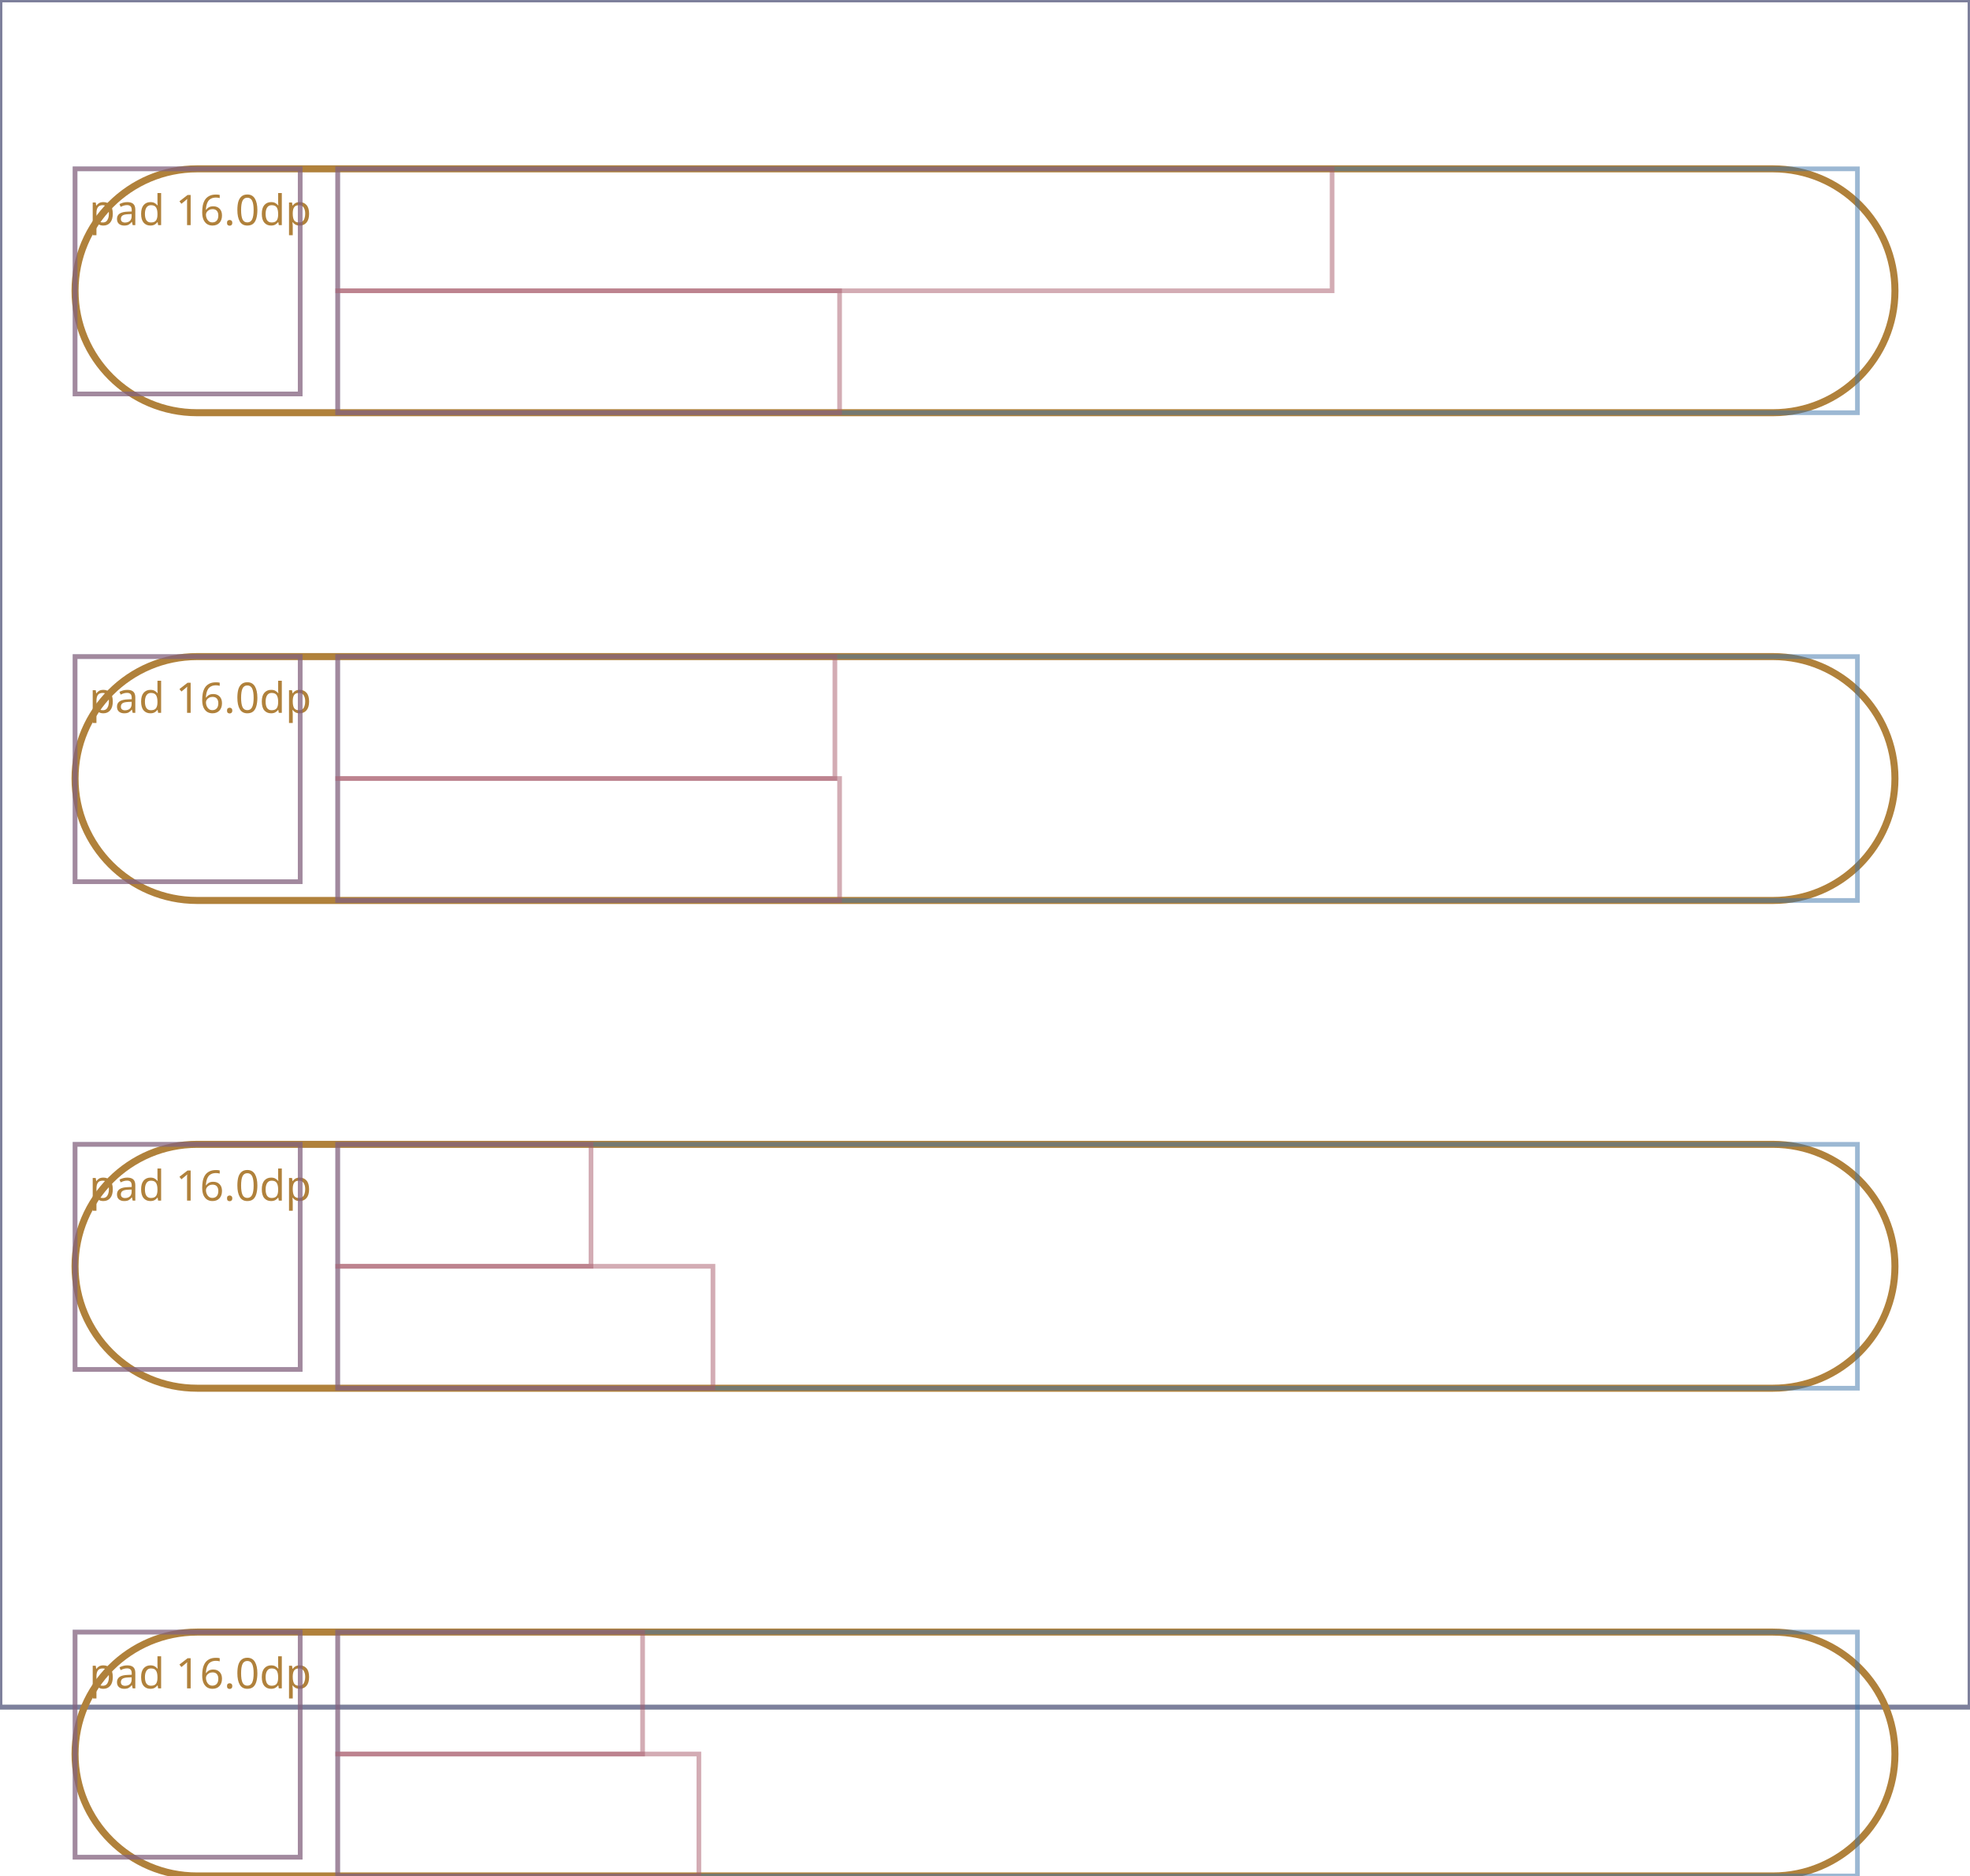
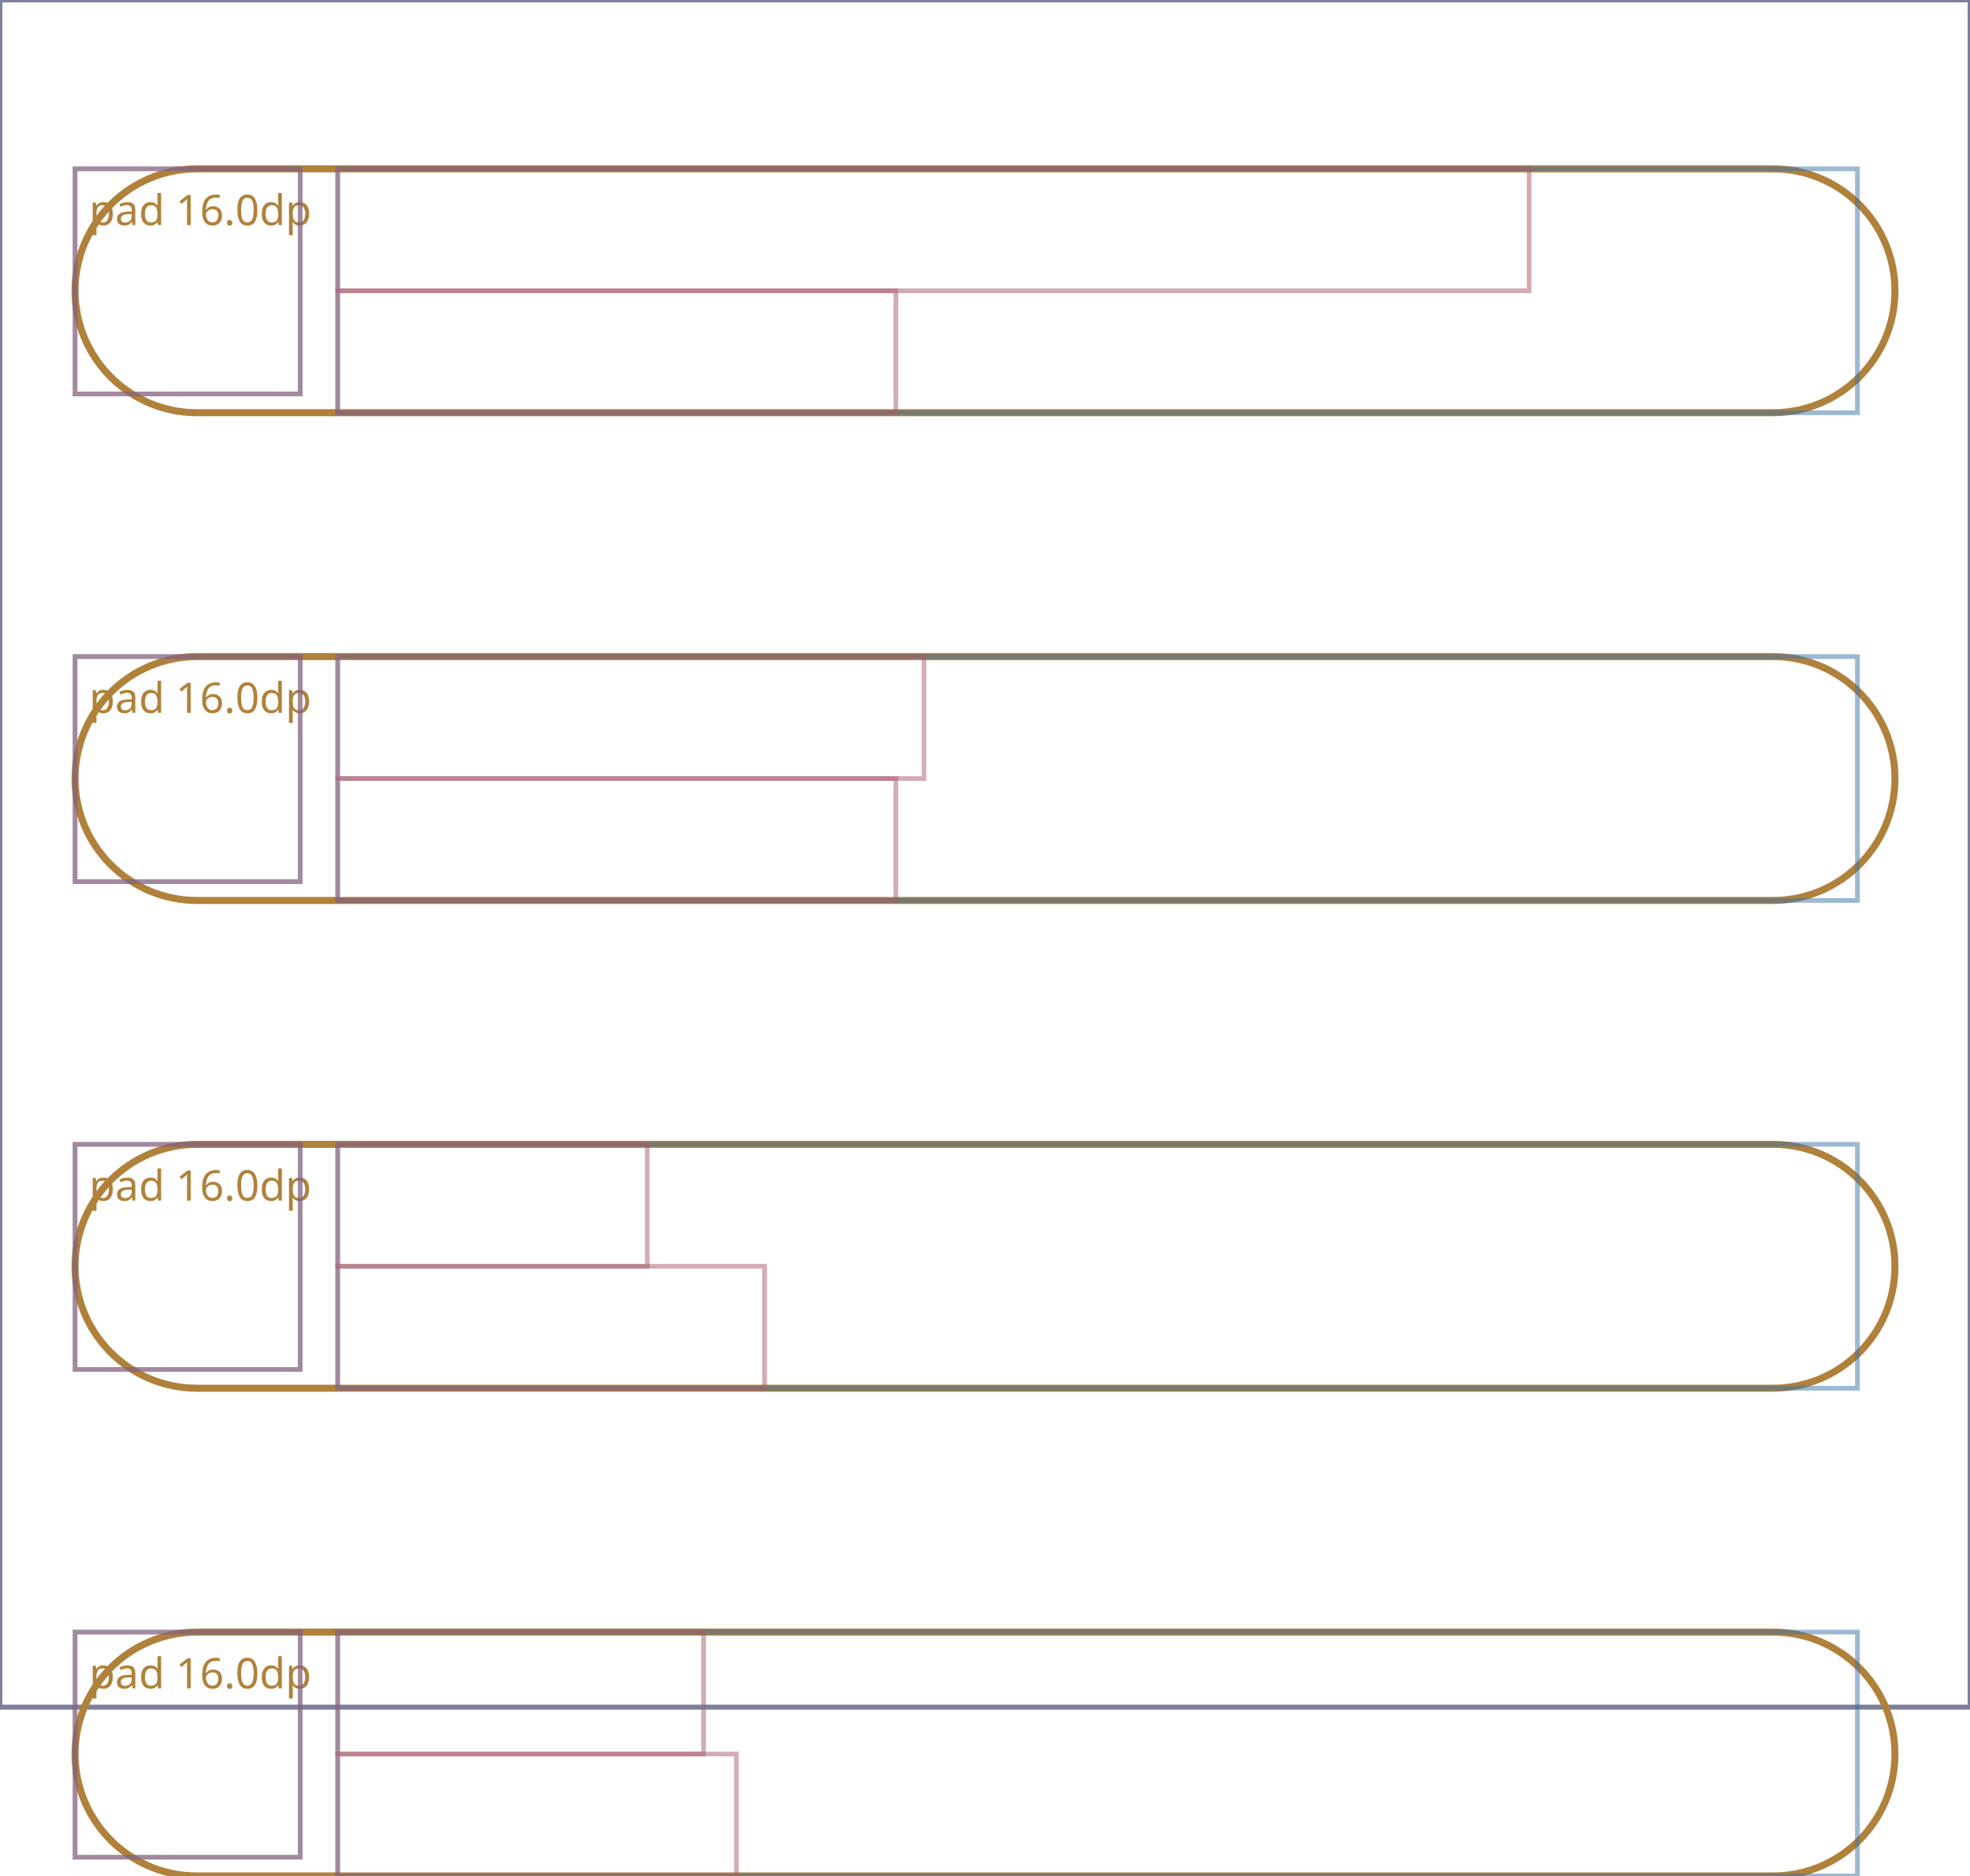
<svg xmlns="http://www.w3.org/2000/svg" viewBox="0 0 420 400" width="420" height="400" role="img" aria-label="GlimmerLazyColumn/TwoLine layout wireframe">
  <rect width="420" height="400" fill="#ffffff" />
  <g>
    <rect x="0" y="0" width="420" height="364" fill="none" fill-opacity="0" stroke="#5B6470" stroke-width="1" stroke-opacity="0.5" />
  </g>
  <g>
    <rect x="0" y="0" width="420" height="364" fill="none" fill-opacity="0" stroke="#2E7D6B" stroke-width="1" stroke-opacity="0.5" />
  </g>
  <g>
    <rect x="0" y="0" width="420" height="364" fill="none" fill-opacity="0" stroke="#8E6BA8" stroke-width="1" stroke-opacity="0.5" />
  </g>
  <g>
    <path d="M42,36 H378 A26,26 0 0 1 404,62 V62 A26,26 0 0 1 378,88 H42 A26,26 0 0 1 16,62 V62 A26,26 0 0 1 42,36 Z" fill="none" fill-opacity="0" stroke="#B0813B" stroke-width="1.5" stroke-opacity="1" />
    <text x="19" y="48" font-family="system-ui, sans-serif" font-size="9" fill="#B0813B">pad 16.0dp</text>
  </g>
  <g>
    <rect x="16" y="36" width="48" height="48" fill="none" fill-opacity="0" stroke="#3B72A8" stroke-width="1" stroke-opacity="0.5" />
  </g>
  <g>
    <rect x="16" y="36" width="48" height="48" fill="none" fill-opacity="0" stroke="#A85B6B" stroke-width="1" stroke-opacity="0.5" />
  </g>
  <g>
    <rect x="72" y="36" width="324" height="52" fill="none" fill-opacity="0" stroke="#3B72A8" stroke-width="1" stroke-opacity="0.5" />
  </g>
  <g>
-     <rect x="72" y="36" width="212" height="26" fill="none" fill-opacity="0" stroke="#A85B6B" stroke-width="1" stroke-opacity="0.5" />
+     <rect x="72" y="36" width="254" height="26" fill="none" fill-opacity="0" stroke="#A85B6B" stroke-width="1" stroke-opacity="0.5" />
  </g>
  <g>
-     <rect x="72" y="62" width="107" height="26" fill="none" fill-opacity="0" stroke="#A85B6B" stroke-width="1" stroke-opacity="0.5" />
+     <rect x="72" y="62" width="119" height="26" fill="none" fill-opacity="0" stroke="#A85B6B" stroke-width="1" stroke-opacity="0.5" />
  </g>
  <g>
    <path d="M42,140 H378 A26,26 0 0 1 404,166 V166 A26,26 0 0 1 378,192 H42 A26,26 0 0 1 16,166 V166 A26,26 0 0 1 42,140 Z" fill="none" fill-opacity="0" stroke="#B0813B" stroke-width="1.5" stroke-opacity="1" />
    <text x="19" y="152" font-family="system-ui, sans-serif" font-size="9" fill="#B0813B">pad 16.0dp</text>
  </g>
  <g>
    <rect x="16" y="140" width="48" height="48" fill="none" fill-opacity="0" stroke="#3B72A8" stroke-width="1" stroke-opacity="0.5" />
  </g>
  <g>
    <rect x="16" y="140" width="48" height="48" fill="none" fill-opacity="0" stroke="#A85B6B" stroke-width="1" stroke-opacity="0.5" />
  </g>
  <g>
    <rect x="72" y="140" width="324" height="52" fill="none" fill-opacity="0" stroke="#3B72A8" stroke-width="1" stroke-opacity="0.5" />
  </g>
  <g>
-     <rect x="72" y="140" width="106" height="26" fill="none" fill-opacity="0" stroke="#A85B6B" stroke-width="1" stroke-opacity="0.5" />
+     <rect x="72" y="140" width="125" height="26" fill="none" fill-opacity="0" stroke="#A85B6B" stroke-width="1" stroke-opacity="0.5" />
  </g>
  <g>
-     <rect x="72" y="166" width="107" height="26" fill="none" fill-opacity="0" stroke="#A85B6B" stroke-width="1" stroke-opacity="0.5" />
+     <rect x="72" y="166" width="119" height="26" fill="none" fill-opacity="0" stroke="#A85B6B" stroke-width="1" stroke-opacity="0.5" />
  </g>
  <g>
    <path d="M42,244 H378 A26,26 0 0 1 404,270 V270 A26,26 0 0 1 378,296 H42 A26,26 0 0 1 16,270 V270 A26,26 0 0 1 42,244 Z" fill="none" fill-opacity="0" stroke="#B0813B" stroke-width="1.5" stroke-opacity="1" />
    <text x="19" y="256" font-family="system-ui, sans-serif" font-size="9" fill="#B0813B">pad 16.0dp</text>
  </g>
  <g>
    <rect x="16" y="244" width="48" height="48" fill="none" fill-opacity="0" stroke="#3B72A8" stroke-width="1" stroke-opacity="0.5" />
  </g>
  <g>
    <rect x="16" y="244" width="48" height="48" fill="none" fill-opacity="0" stroke="#A85B6B" stroke-width="1" stroke-opacity="0.5" />
  </g>
  <g>
    <rect x="72" y="244" width="324" height="52" fill="none" fill-opacity="0" stroke="#3B72A8" stroke-width="1" stroke-opacity="0.5" />
  </g>
  <g>
-     <rect x="72" y="244" width="54" height="26" fill="none" fill-opacity="0" stroke="#A85B6B" stroke-width="1" stroke-opacity="0.5" />
+     <rect x="72" y="244" width="66" height="26" fill="none" fill-opacity="0" stroke="#A85B6B" stroke-width="1" stroke-opacity="0.5" />
  </g>
  <g>
-     <rect x="72" y="270" width="80" height="26" fill="none" fill-opacity="0" stroke="#A85B6B" stroke-width="1" stroke-opacity="0.5" />
+     <rect x="72" y="270" width="91" height="26" fill="none" fill-opacity="0" stroke="#A85B6B" stroke-width="1" stroke-opacity="0.5" />
  </g>
  <g>
    <path d="M42,348 H378 A26,26 0 0 1 404,374 V374 A26,26 0 0 1 378,400 H42 A26,26 0 0 1 16,374 V374 A26,26 0 0 1 42,348 Z" fill="none" fill-opacity="0" stroke="#B0813B" stroke-width="1.5" stroke-opacity="1" />
    <text x="19" y="360" font-family="system-ui, sans-serif" font-size="9" fill="#B0813B">pad 16.0dp</text>
  </g>
  <g>
    <rect x="16" y="348" width="48" height="48" fill="none" fill-opacity="0" stroke="#3B72A8" stroke-width="1" stroke-opacity="0.5" />
  </g>
  <g>
    <rect x="16" y="348" width="48" height="48" fill="none" fill-opacity="0" stroke="#A85B6B" stroke-width="1" stroke-opacity="0.5" />
  </g>
  <g>
    <rect x="72" y="348" width="324" height="52" fill="none" fill-opacity="0" stroke="#3B72A8" stroke-width="1" stroke-opacity="0.5" />
  </g>
  <g>
-     <rect x="72" y="348" width="65" height="26" fill="none" fill-opacity="0" stroke="#A85B6B" stroke-width="1" stroke-opacity="0.5" />
+     <rect x="72" y="348" width="78" height="26" fill="none" fill-opacity="0" stroke="#A85B6B" stroke-width="1" stroke-opacity="0.5" />
  </g>
  <g>
-     <rect x="72" y="374" width="77" height="26" fill="none" fill-opacity="0" stroke="#A85B6B" stroke-width="1" stroke-opacity="0.5" />
+     <rect x="72" y="374" width="85" height="26" fill="none" fill-opacity="0" stroke="#A85B6B" stroke-width="1" stroke-opacity="0.5" />
  </g>
</svg>
